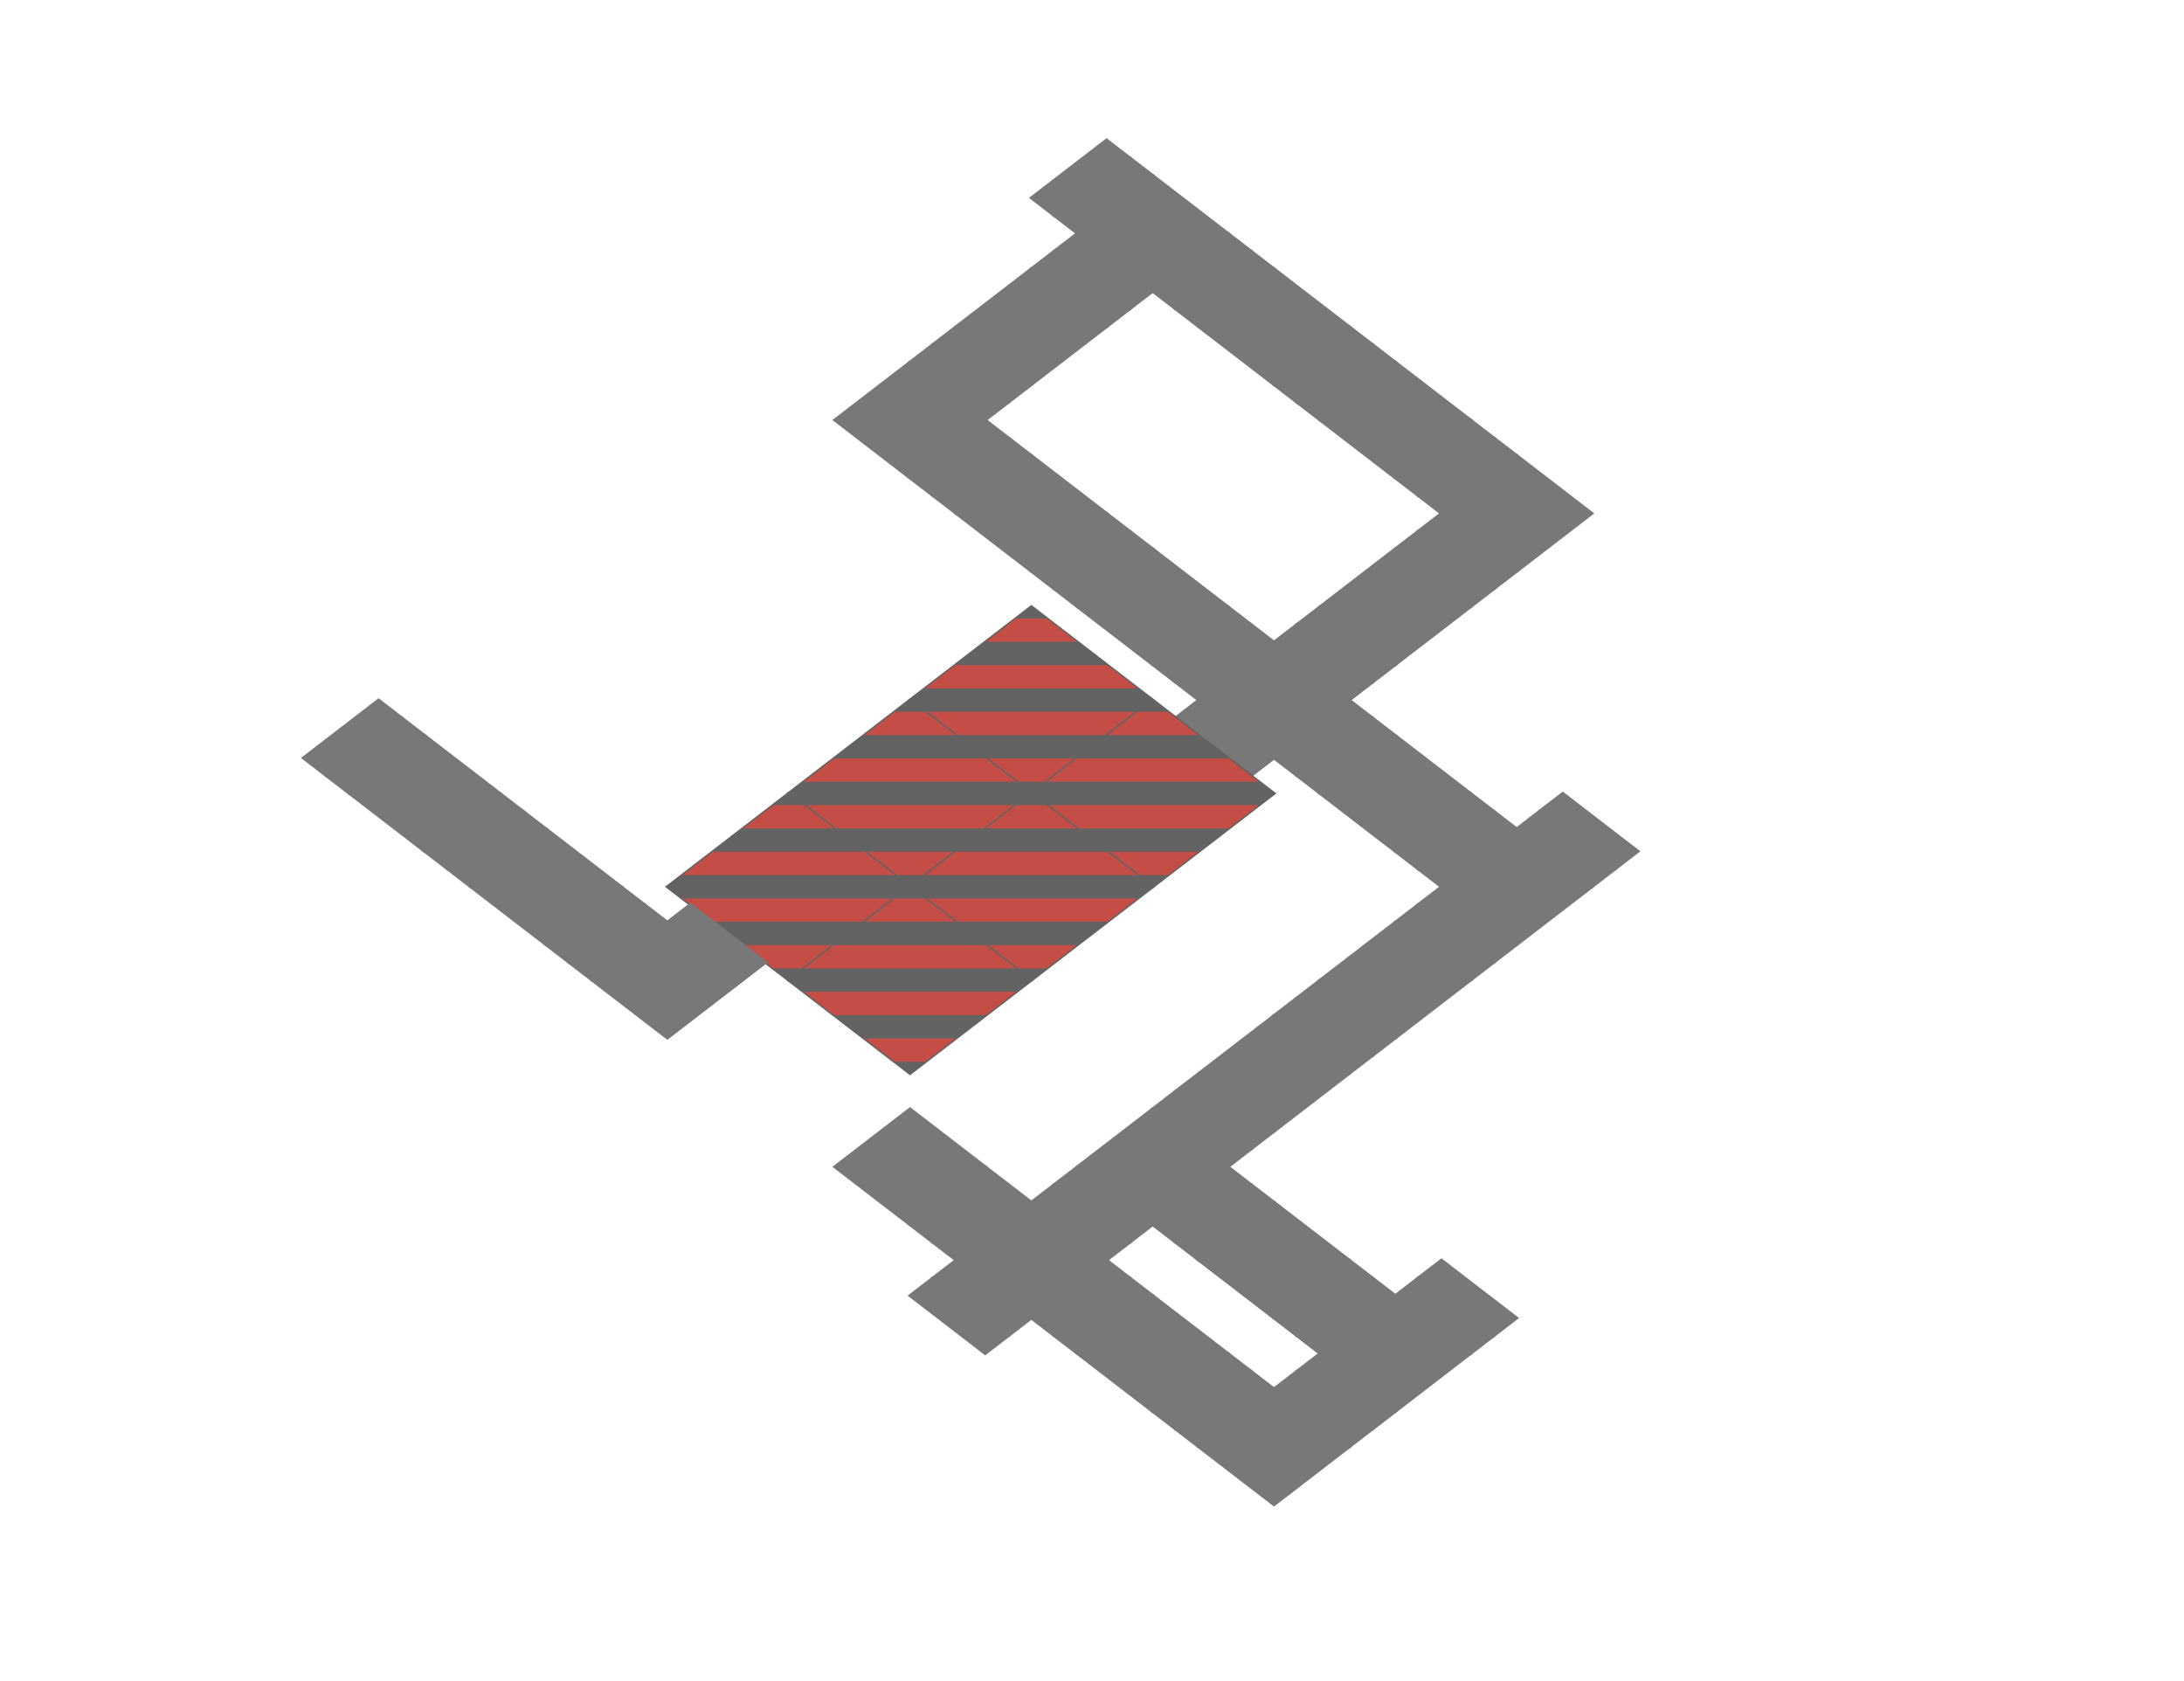
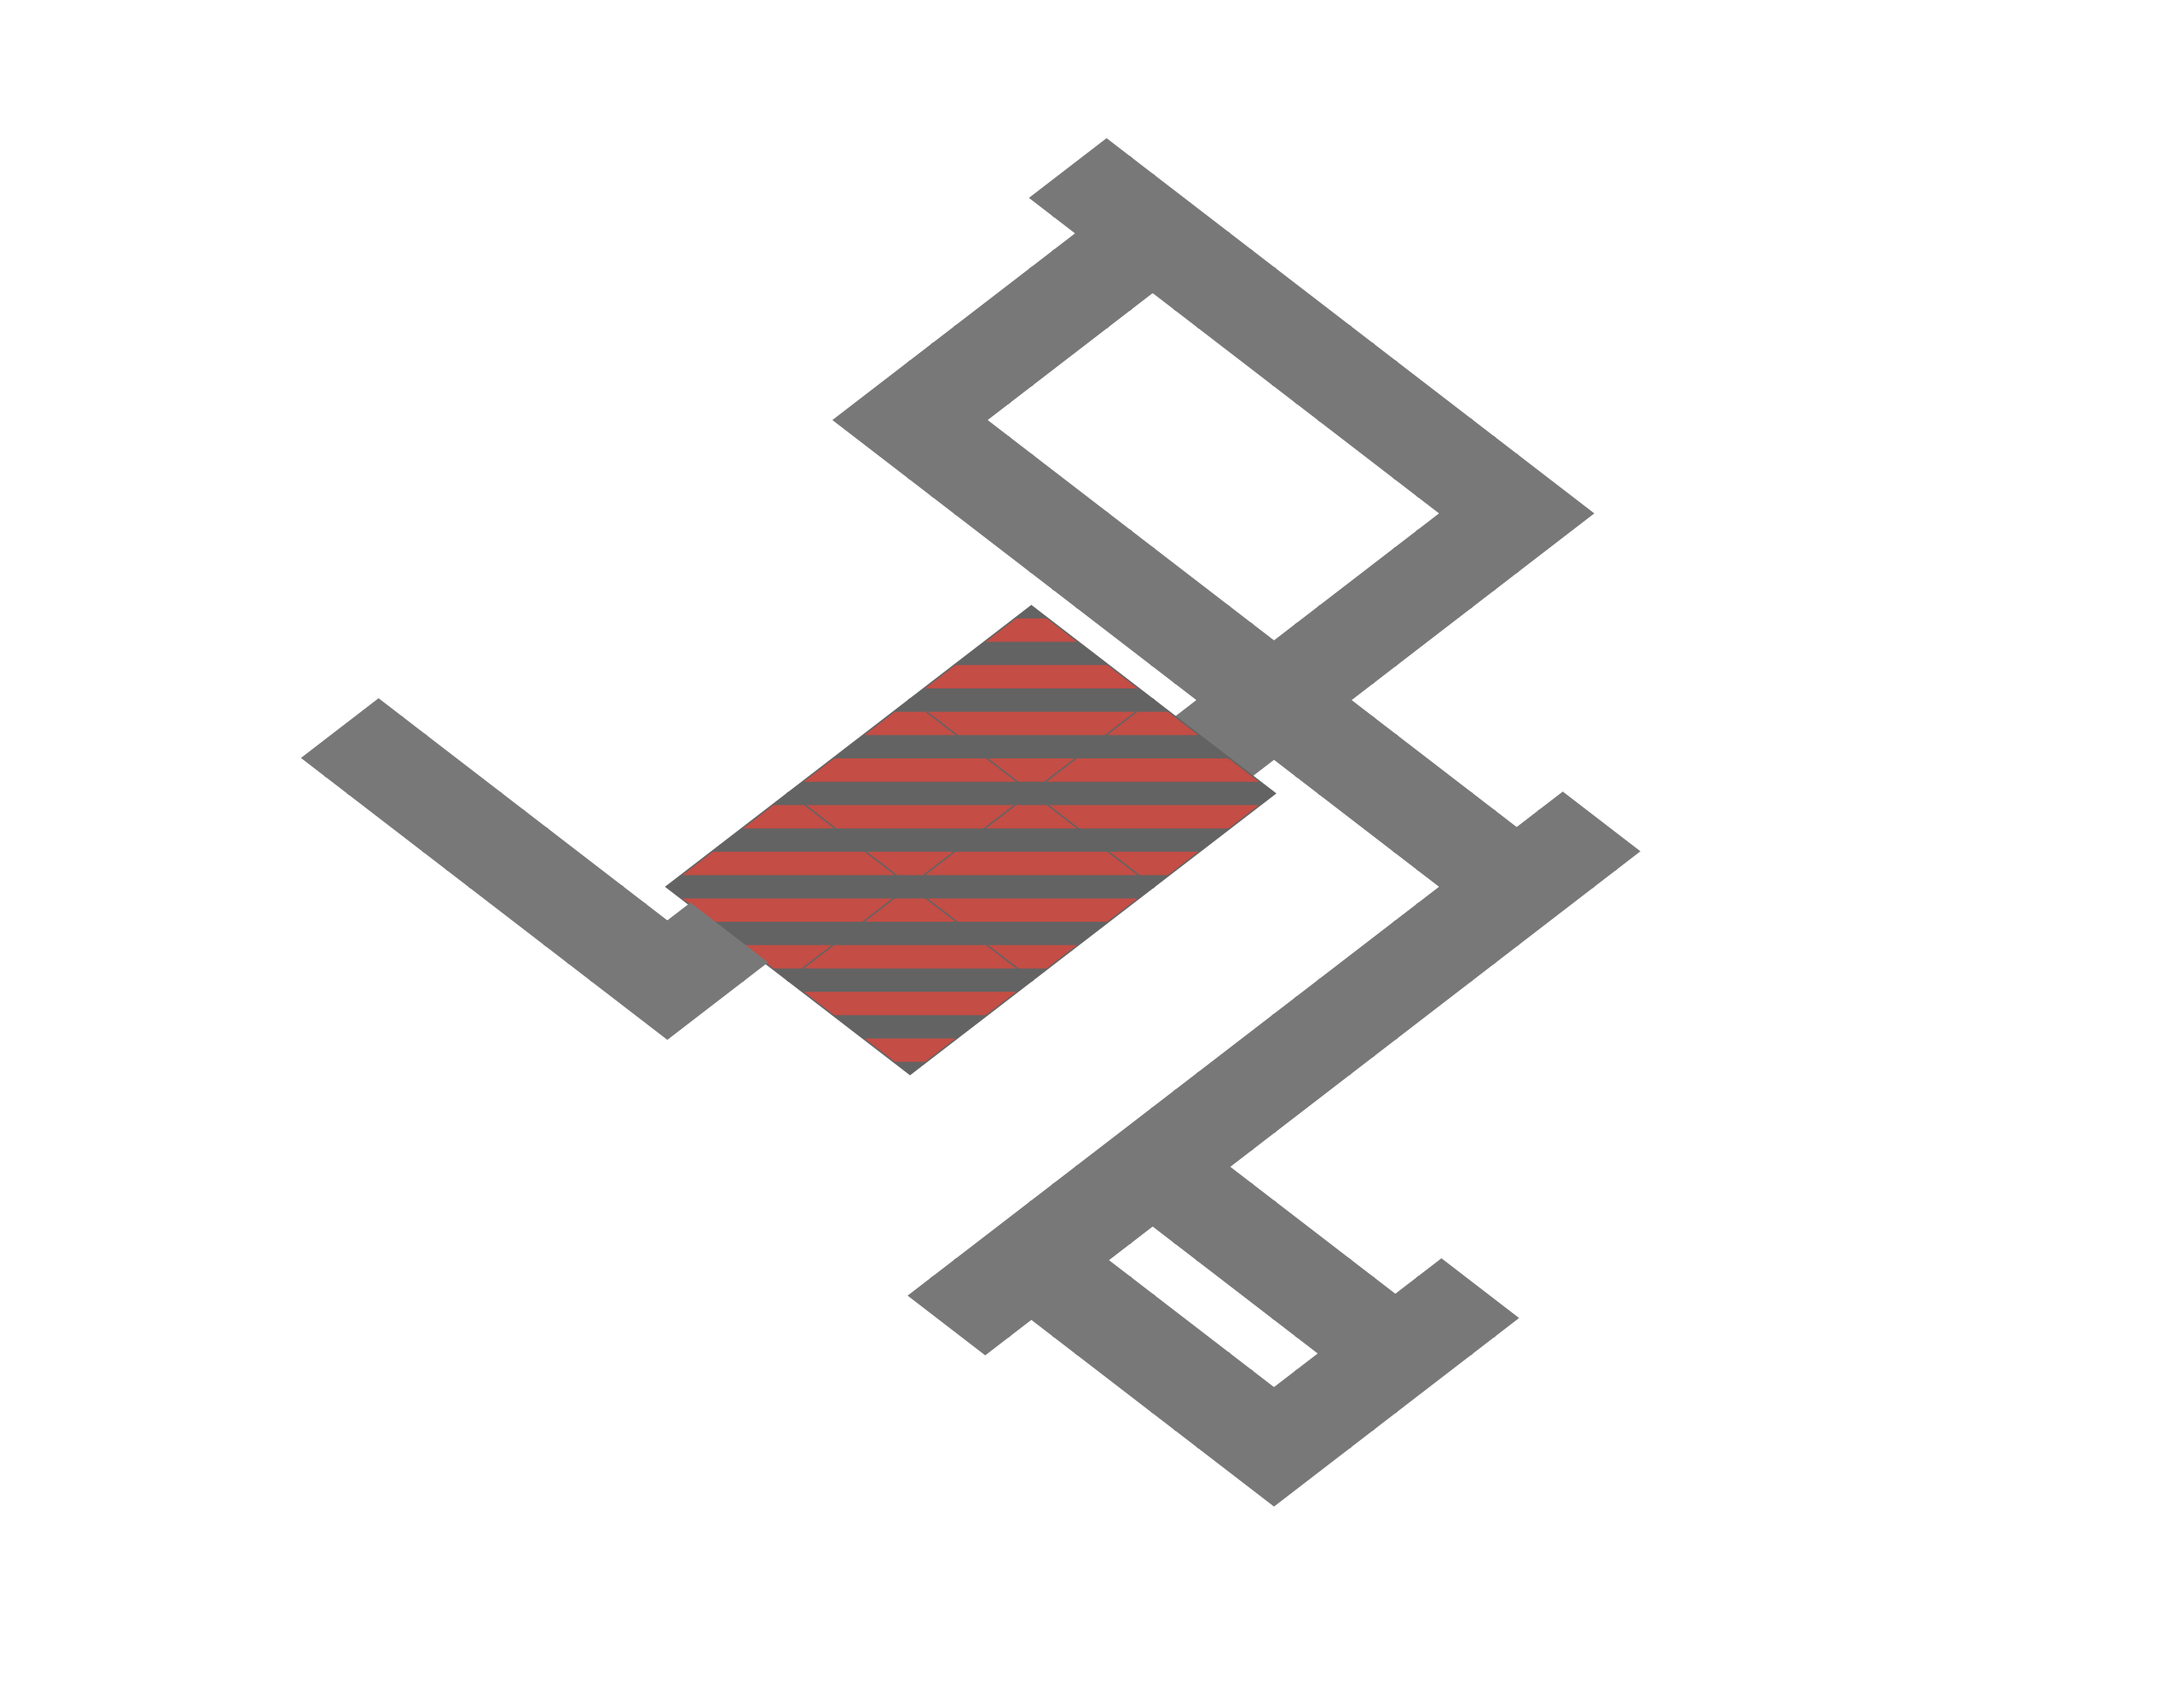
<svg xmlns="http://www.w3.org/2000/svg" width="183.444mm" height="141.111mm" viewBox="0 0 520 400" version="1.2" baseProfile="tiny">
  <defs>
</defs>
  <g fill="none" stroke="black" stroke-width="1" fill-rule="evenodd" stroke-linecap="square" stroke-linejoin="bevel">
    <g fill="none" stroke="#000000" stroke-opacity="1" stroke-width="1" stroke-linecap="square" stroke-linejoin="bevel" transform="matrix(1,0,0,1,0,0)" font-family="Sans Serif" font-size="9" font-weight="400" font-style="normal">
</g>
    <g fill="#787878" fill-opacity="1" stroke="#000000" stroke-opacity="0" stroke-width="1" stroke-linecap="square" stroke-linejoin="bevel" transform="matrix(28.8889,22.2222,-28.8889,22.2222,245.556,11.1111)" font-family="Sans Serif" font-size="9" font-weight="400" font-style="normal">
      <rect x="0.8" y="0.18" width="0.21" height="0.64" />
    </g>
    <g fill="none" stroke="#000000" stroke-opacity="1" stroke-width="1" stroke-linecap="square" stroke-linejoin="bevel" transform="matrix(1,0,0,1,0,0)" font-family="Sans Serif" font-size="9" font-weight="400" font-style="normal">
</g>
    <g fill="#787878" fill-opacity="1" stroke="#000000" stroke-opacity="0" stroke-width="1" stroke-linecap="square" stroke-linejoin="bevel" transform="matrix(28.8889,22.2222,-28.8889,22.2222,274.444,33.3333)" font-family="Sans Serif" font-size="9" font-weight="400" font-style="normal">
      <rect x="0.18" y="0.18" width="0.64" height="0.64" />
      <rect x="0.8" y="0.18" width="0.21" height="0.64" />
      <rect x="0.18" y="0.8" width="0.64" height="0.21" />
      <rect x="-0.01" y="0.18" width="0.21" height="0.64" />
    </g>
    <g fill="none" stroke="#000000" stroke-opacity="1" stroke-width="1" stroke-linecap="square" stroke-linejoin="bevel" transform="matrix(1,0,0,1,0,0)" font-family="Sans Serif" font-size="9" font-weight="400" font-style="normal">
</g>
    <g fill="#787878" fill-opacity="1" stroke="#000000" stroke-opacity="0" stroke-width="1" stroke-linecap="square" stroke-linejoin="bevel" transform="matrix(28.8889,22.2222,-28.8889,22.2222,303.333,55.5556)" font-family="Sans Serif" font-size="9" font-weight="400" font-style="normal">
      <rect x="0.18" y="0.18" width="0.64" height="0.64" />
      <rect x="0.8" y="0.18" width="0.21" height="0.64" />
      <rect x="-0.01" y="0.18" width="0.21" height="0.64" />
    </g>
    <g fill="none" stroke="#000000" stroke-opacity="1" stroke-width="1" stroke-linecap="square" stroke-linejoin="bevel" transform="matrix(1,0,0,1,0,0)" font-family="Sans Serif" font-size="9" font-weight="400" font-style="normal">
</g>
    <g fill="#787878" fill-opacity="1" stroke="#000000" stroke-opacity="0" stroke-width="1" stroke-linecap="square" stroke-linejoin="bevel" transform="matrix(28.8889,22.2222,-28.8889,22.2222,332.222,77.7778)" font-family="Sans Serif" font-size="9" font-weight="400" font-style="normal">
      <rect x="0.18" y="0.18" width="0.64" height="0.64" />
      <rect x="0.8" y="0.18" width="0.21" height="0.64" />
      <rect x="-0.01" y="0.18" width="0.21" height="0.64" />
    </g>
    <g fill="none" stroke="#000000" stroke-opacity="1" stroke-width="1" stroke-linecap="square" stroke-linejoin="bevel" transform="matrix(1,0,0,1,0,0)" font-family="Sans Serif" font-size="9" font-weight="400" font-style="normal">
</g>
    <g fill="#787878" fill-opacity="1" stroke="#000000" stroke-opacity="0" stroke-width="1" stroke-linecap="square" stroke-linejoin="bevel" transform="matrix(28.8889,22.2222,-28.8889,22.2222,361.111,100)" font-family="Sans Serif" font-size="9" font-weight="400" font-style="normal">
      <rect x="0.18" y="0.18" width="0.64" height="0.64" />
      <rect x="0.18" y="0.8" width="0.64" height="0.21" />
      <rect x="-0.01" y="0.18" width="0.21" height="0.64" />
    </g>
    <g fill="none" stroke="#000000" stroke-opacity="1" stroke-width="1" stroke-linecap="square" stroke-linejoin="bevel" transform="matrix(1,0,0,1,0,0)" font-family="Sans Serif" font-size="9" font-weight="400" font-style="normal">
</g>
    <g fill="none" stroke="#000000" stroke-opacity="1" stroke-width="1" stroke-linecap="square" stroke-linejoin="bevel" transform="matrix(1,0,0,1,0,0)" font-family="Sans Serif" font-size="9" font-weight="400" font-style="normal">
</g>
    <g fill="none" stroke="#000000" stroke-opacity="1" stroke-width="1" stroke-linecap="square" stroke-linejoin="bevel" transform="matrix(1,0,0,1,0,0)" font-family="Sans Serif" font-size="9" font-weight="400" font-style="normal">
</g>
    <g fill="none" stroke="#000000" stroke-opacity="1" stroke-width="1" stroke-linecap="square" stroke-linejoin="bevel" transform="matrix(1,0,0,1,0,0)" font-family="Sans Serif" font-size="9" font-weight="400" font-style="normal">
</g>
    <g fill="none" stroke="#000000" stroke-opacity="1" stroke-width="1" stroke-linecap="square" stroke-linejoin="bevel" transform="matrix(1,0,0,1,0,0)" font-family="Sans Serif" font-size="9" font-weight="400" font-style="normal">
</g>
    <g fill="none" stroke="#000000" stroke-opacity="1" stroke-width="1" stroke-linecap="square" stroke-linejoin="bevel" transform="matrix(1,0,0,1,0,0)" font-family="Sans Serif" font-size="9" font-weight="400" font-style="normal">
</g>
    <g fill="#787878" fill-opacity="1" stroke="#000000" stroke-opacity="0" stroke-width="1" stroke-linecap="square" stroke-linejoin="bevel" transform="matrix(28.8889,22.2222,-28.8889,22.2222,245.556,55.5556)" font-family="Sans Serif" font-size="9" font-weight="400" font-style="normal">
      <rect x="0.18" y="0.18" width="0.64" height="0.64" />
      <rect x="0.18" y="-0.01" width="0.64" height="0.21" />
      <rect x="0.18" y="0.8" width="0.64" height="0.21" />
    </g>
    <g fill="none" stroke="#000000" stroke-opacity="1" stroke-width="1" stroke-linecap="square" stroke-linejoin="bevel" transform="matrix(1,0,0,1,0,0)" font-family="Sans Serif" font-size="9" font-weight="400" font-style="normal">
</g>
    <g fill="none" stroke="#000000" stroke-opacity="1" stroke-width="1" stroke-linecap="square" stroke-linejoin="bevel" transform="matrix(1,0,0,1,0,0)" font-family="Sans Serif" font-size="9" font-weight="400" font-style="normal">
</g>
    <g fill="none" stroke="#000000" stroke-opacity="1" stroke-width="1" stroke-linecap="square" stroke-linejoin="bevel" transform="matrix(1,0,0,1,0,0)" font-family="Sans Serif" font-size="9" font-weight="400" font-style="normal">
</g>
    <g fill="#787878" fill-opacity="1" stroke="#000000" stroke-opacity="0" stroke-width="1" stroke-linecap="square" stroke-linejoin="bevel" transform="matrix(28.8889,22.2222,-28.8889,22.2222,332.222,122.222)" font-family="Sans Serif" font-size="9" font-weight="400" font-style="normal">
      <rect x="0.18" y="0.18" width="0.64" height="0.64" />
      <rect x="0.18" y="-0.01" width="0.64" height="0.21" />
      <rect x="0.18" y="0.8" width="0.64" height="0.21" />
    </g>
    <g fill="none" stroke="#000000" stroke-opacity="1" stroke-width="1" stroke-linecap="square" stroke-linejoin="bevel" transform="matrix(1,0,0,1,0,0)" font-family="Sans Serif" font-size="9" font-weight="400" font-style="normal">
</g>
    <g fill="none" stroke="#000000" stroke-opacity="1" stroke-width="1" stroke-linecap="square" stroke-linejoin="bevel" transform="matrix(1,0,0,1,0,0)" font-family="Sans Serif" font-size="9" font-weight="400" font-style="normal">
</g>
    <g fill="#787878" fill-opacity="1" stroke="#000000" stroke-opacity="0" stroke-width="1" stroke-linecap="square" stroke-linejoin="bevel" transform="matrix(28.8889,22.2222,-28.8889,22.2222,390,166.667)" font-family="Sans Serif" font-size="9" font-weight="400" font-style="normal">
      <rect x="0.18" y="0.8" width="0.64" height="0.21" />
    </g>
    <g fill="none" stroke="#000000" stroke-opacity="1" stroke-width="1" stroke-linecap="square" stroke-linejoin="bevel" transform="matrix(1,0,0,1,0,0)" font-family="Sans Serif" font-size="9" font-weight="400" font-style="normal">
</g>
    <g fill="none" stroke="#000000" stroke-opacity="1" stroke-width="1" stroke-linecap="square" stroke-linejoin="bevel" transform="matrix(1,0,0,1,0,0)" font-family="Sans Serif" font-size="9" font-weight="400" font-style="normal">
</g>
    <g fill="none" stroke="#000000" stroke-opacity="1" stroke-width="1" stroke-linecap="square" stroke-linejoin="bevel" transform="matrix(1,0,0,1,0,0)" font-family="Sans Serif" font-size="9" font-weight="400" font-style="normal">
</g>
    <g fill="none" stroke="#000000" stroke-opacity="1" stroke-width="1" stroke-linecap="square" stroke-linejoin="bevel" transform="matrix(1,0,0,1,0,0)" font-family="Sans Serif" font-size="9" font-weight="400" font-style="normal">
</g>
    <g fill="#787878" fill-opacity="1" stroke="#000000" stroke-opacity="0" stroke-width="1" stroke-linecap="square" stroke-linejoin="bevel" transform="matrix(28.8889,22.2222,-28.8889,22.2222,216.667,77.7778)" font-family="Sans Serif" font-size="9" font-weight="400" font-style="normal">
      <rect x="0.18" y="0.18" width="0.64" height="0.64" />
      <rect x="0.18" y="-0.01" width="0.64" height="0.21" />
      <rect x="0.8" y="0.18" width="0.21" height="0.64" />
    </g>
    <g fill="none" stroke="#000000" stroke-opacity="1" stroke-width="1" stroke-linecap="square" stroke-linejoin="bevel" transform="matrix(1,0,0,1,0,0)" font-family="Sans Serif" font-size="9" font-weight="400" font-style="normal">
</g>
    <g fill="#787878" fill-opacity="1" stroke="#000000" stroke-opacity="0" stroke-width="1" stroke-linecap="square" stroke-linejoin="bevel" transform="matrix(28.8889,22.2222,-28.8889,22.2222,245.556,100)" font-family="Sans Serif" font-size="9" font-weight="400" font-style="normal">
      <rect x="0.18" y="0.18" width="0.64" height="0.64" />
      <rect x="0.8" y="0.18" width="0.21" height="0.64" />
      <rect x="-0.01" y="0.18" width="0.21" height="0.64" />
    </g>
    <g fill="none" stroke="#000000" stroke-opacity="1" stroke-width="1" stroke-linecap="square" stroke-linejoin="bevel" transform="matrix(1,0,0,1,0,0)" font-family="Sans Serif" font-size="9" font-weight="400" font-style="normal">
</g>
    <g fill="#787878" fill-opacity="1" stroke="#000000" stroke-opacity="0" stroke-width="1" stroke-linecap="square" stroke-linejoin="bevel" transform="matrix(28.8889,22.2222,-28.8889,22.2222,274.444,122.222)" font-family="Sans Serif" font-size="9" font-weight="400" font-style="normal">
      <rect x="0.18" y="0.18" width="0.64" height="0.64" />
      <rect x="0.8" y="0.18" width="0.21" height="0.64" />
      <rect x="-0.01" y="0.18" width="0.21" height="0.64" />
    </g>
    <g fill="none" stroke="#000000" stroke-opacity="1" stroke-width="1" stroke-linecap="square" stroke-linejoin="bevel" transform="matrix(1,0,0,1,0,0)" font-family="Sans Serif" font-size="9" font-weight="400" font-style="normal">
</g>
    <g fill="#787878" fill-opacity="1" stroke="#000000" stroke-opacity="0" stroke-width="1" stroke-linecap="square" stroke-linejoin="bevel" transform="matrix(28.8889,22.2222,-28.8889,22.2222,303.333,144.444)" font-family="Sans Serif" font-size="9" font-weight="400" font-style="normal">
      <rect x="0.18" y="0.18" width="0.64" height="0.64" />
      <rect x="0.18" y="-0.01" width="0.64" height="0.21" />
      <rect x="0.8" y="0.18" width="0.21" height="0.64" />
      <rect x="0.18" y="0.8" width="0.64" height="0.21" />
      <rect x="-0.01" y="0.18" width="0.21" height="0.64" />
    </g>
    <g fill="none" stroke="#000000" stroke-opacity="1" stroke-width="1" stroke-linecap="square" stroke-linejoin="bevel" transform="matrix(1,0,0,1,0,0)" font-family="Sans Serif" font-size="9" font-weight="400" font-style="normal">
</g>
    <g fill="#787878" fill-opacity="1" stroke="#000000" stroke-opacity="0" stroke-width="1" stroke-linecap="square" stroke-linejoin="bevel" transform="matrix(28.8889,22.2222,-28.8889,22.2222,332.222,166.667)" font-family="Sans Serif" font-size="9" font-weight="400" font-style="normal">
      <rect x="0.18" y="0.18" width="0.64" height="0.64" />
      <rect x="0.8" y="0.18" width="0.21" height="0.64" />
      <rect x="-0.01" y="0.18" width="0.21" height="0.64" />
    </g>
    <g fill="none" stroke="#000000" stroke-opacity="1" stroke-width="1" stroke-linecap="square" stroke-linejoin="bevel" transform="matrix(1,0,0,1,0,0)" font-family="Sans Serif" font-size="9" font-weight="400" font-style="normal">
</g>
    <g fill="#787878" fill-opacity="1" stroke="#000000" stroke-opacity="0" stroke-width="1" stroke-linecap="square" stroke-linejoin="bevel" transform="matrix(28.8889,22.2222,-28.8889,22.2222,361.111,188.889)" font-family="Sans Serif" font-size="9" font-weight="400" font-style="normal">
      <rect x="0.18" y="0.18" width="0.64" height="0.64" />
      <rect x="0.18" y="-0.01" width="0.64" height="0.21" />
      <rect x="0.18" y="0.8" width="0.64" height="0.21" />
      <rect x="-0.01" y="0.18" width="0.21" height="0.64" />
    </g>
    <g fill="none" stroke="#000000" stroke-opacity="1" stroke-width="1" stroke-linecap="square" stroke-linejoin="bevel" transform="matrix(1,0,0,1,0,0)" font-family="Sans Serif" font-size="9" font-weight="400" font-style="normal">
</g>
    <g fill="none" stroke="#000000" stroke-opacity="1" stroke-width="1" stroke-linecap="square" stroke-linejoin="bevel" transform="matrix(1,0,0,1,0,0)" font-family="Sans Serif" font-size="9" font-weight="400" font-style="normal">
</g>
    <g fill="none" stroke="#000000" stroke-opacity="1" stroke-width="1" stroke-linecap="square" stroke-linejoin="bevel" transform="matrix(1,0,0,1,0,0)" font-family="Sans Serif" font-size="9" font-weight="400" font-style="normal">
</g>
    <g fill="none" stroke="#000000" stroke-opacity="1" stroke-width="1" stroke-linecap="square" stroke-linejoin="bevel" transform="matrix(1,0,0,1,0,0)" font-family="Sans Serif" font-size="9" font-weight="400" font-style="normal">
</g>
    <g fill="none" stroke="#000000" stroke-opacity="1" stroke-width="1" stroke-linecap="square" stroke-linejoin="bevel" transform="matrix(1,0,0,1,0,0)" font-family="Sans Serif" font-size="9" font-weight="400" font-style="normal">
</g>
    <g fill="none" stroke="#000000" stroke-opacity="1" stroke-width="1" stroke-linecap="square" stroke-linejoin="bevel" transform="matrix(1,0,0,1,0,0)" font-family="Sans Serif" font-size="9" font-weight="400" font-style="normal">
</g>
    <g fill="#636363" fill-opacity="1" stroke="#000000" stroke-opacity="0" stroke-width="1" stroke-linecap="square" stroke-linejoin="bevel" transform="matrix(28.8889,22.2222,-28.8889,22.2222,245.556,144.444)" font-family="Sans Serif" font-size="9" font-weight="400" font-style="normal">
      <rect x="-0.01" y="-0.01" width="1.02" height="1.02" />
    </g>
    <g fill="#f44336" fill-opacity="0.667" stroke="#000000" stroke-opacity="0" stroke-width="1" stroke-linecap="square" stroke-linejoin="bevel" transform="matrix(28.8889,22.2222,-28.8889,22.2222,245.556,144.444)" font-family="Sans Serif" font-size="9" font-weight="400" font-style="normal">
      <path vector-effect="none" fill-rule="evenodd" d="M0.125,0 L0.375,0 L0,0.375 L0,0.125 L0.125,0" />
      <path vector-effect="none" fill-rule="evenodd" d="M0.625,0 L0.875,0 L0,0.875 L0,0.625 L0.625,0" />
      <path vector-effect="none" fill-rule="evenodd" d="M0.125,1 L0.375,1 L1,0.375 L1,0.125 L0.125,1" />
      <path vector-effect="none" fill-rule="evenodd" d="M0.625,1 L0.875,1 L1,0.875 L1,0.625 L0.625,1" />
    </g>
    <g fill="none" stroke="#000000" stroke-opacity="1" stroke-width="1" stroke-linecap="square" stroke-linejoin="bevel" transform="matrix(1,0,0,1,0,0)" font-family="Sans Serif" font-size="9" font-weight="400" font-style="normal">
</g>
    <g fill="#636363" fill-opacity="1" stroke="#000000" stroke-opacity="0" stroke-width="1" stroke-linecap="square" stroke-linejoin="bevel" transform="matrix(28.8889,22.2222,-28.8889,22.2222,274.444,166.667)" font-family="Sans Serif" font-size="9" font-weight="400" font-style="normal">
      <rect x="-0.01" y="-0.01" width="1.02" height="1.02" />
    </g>
    <g fill="#f44336" fill-opacity="0.667" stroke="#000000" stroke-opacity="0" stroke-width="1" stroke-linecap="square" stroke-linejoin="bevel" transform="matrix(28.8889,22.2222,-28.8889,22.2222,274.444,166.667)" font-family="Sans Serif" font-size="9" font-weight="400" font-style="normal">
      <path vector-effect="none" fill-rule="evenodd" d="M0.125,0 L0.375,0 L0,0.375 L0,0.125 L0.125,0" />
      <path vector-effect="none" fill-rule="evenodd" d="M0.625,0 L0.875,0 L0,0.875 L0,0.625 L0.625,0" />
      <path vector-effect="none" fill-rule="evenodd" d="M0.125,1 L0.375,1 L1,0.375 L1,0.125 L0.125,1" />
      <path vector-effect="none" fill-rule="evenodd" d="M0.625,1 L0.875,1 L1,0.875 L1,0.625 L0.625,1" />
    </g>
    <g fill="none" stroke="#000000" stroke-opacity="1" stroke-width="1" stroke-linecap="square" stroke-linejoin="bevel" transform="matrix(1,0,0,1,0,0)" font-family="Sans Serif" font-size="9" font-weight="400" font-style="normal">
</g>
    <g fill="none" stroke="#000000" stroke-opacity="1" stroke-width="1" stroke-linecap="square" stroke-linejoin="bevel" transform="matrix(1,0,0,1,0,0)" font-family="Sans Serif" font-size="9" font-weight="400" font-style="normal">
</g>
    <g fill="#787878" fill-opacity="1" stroke="#000000" stroke-opacity="0" stroke-width="1" stroke-linecap="square" stroke-linejoin="bevel" transform="matrix(28.8889,22.2222,-28.8889,22.2222,332.222,211.111)" font-family="Sans Serif" font-size="9" font-weight="400" font-style="normal">
      <rect x="0.18" y="0.18" width="0.64" height="0.64" />
      <rect x="0.18" y="-0.01" width="0.64" height="0.21" />
      <rect x="0.18" y="0.8" width="0.64" height="0.21" />
    </g>
    <g fill="none" stroke="#000000" stroke-opacity="1" stroke-width="1" stroke-linecap="square" stroke-linejoin="bevel" transform="matrix(1,0,0,1,0,0)" font-family="Sans Serif" font-size="9" font-weight="400" font-style="normal">
</g>
    <g fill="none" stroke="#000000" stroke-opacity="1" stroke-width="1" stroke-linecap="square" stroke-linejoin="bevel" transform="matrix(1,0,0,1,0,0)" font-family="Sans Serif" font-size="9" font-weight="400" font-style="normal">
</g>
    <g fill="none" stroke="#000000" stroke-opacity="1" stroke-width="1" stroke-linecap="square" stroke-linejoin="bevel" transform="matrix(1,0,0,1,0,0)" font-family="Sans Serif" font-size="9" font-weight="400" font-style="normal">
</g>
    <g fill="none" stroke="#000000" stroke-opacity="1" stroke-width="1" stroke-linecap="square" stroke-linejoin="bevel" transform="matrix(1,0,0,1,0,0)" font-family="Sans Serif" font-size="9" font-weight="400" font-style="normal">
</g>
    <g fill="none" stroke="#000000" stroke-opacity="1" stroke-width="1" stroke-linecap="square" stroke-linejoin="bevel" transform="matrix(1,0,0,1,0,0)" font-family="Sans Serif" font-size="9" font-weight="400" font-style="normal">
</g>
    <g fill="none" stroke="#000000" stroke-opacity="1" stroke-width="1" stroke-linecap="square" stroke-linejoin="bevel" transform="matrix(1,0,0,1,0,0)" font-family="Sans Serif" font-size="9" font-weight="400" font-style="normal">
</g>
    <g fill="#636363" fill-opacity="1" stroke="#000000" stroke-opacity="0" stroke-width="1" stroke-linecap="square" stroke-linejoin="bevel" transform="matrix(28.8889,22.2222,-28.8889,22.2222,216.667,166.667)" font-family="Sans Serif" font-size="9" font-weight="400" font-style="normal">
      <rect x="-0.01" y="-0.01" width="1.02" height="1.02" />
    </g>
    <g fill="#f44336" fill-opacity="0.667" stroke="#000000" stroke-opacity="0" stroke-width="1" stroke-linecap="square" stroke-linejoin="bevel" transform="matrix(28.8889,22.2222,-28.8889,22.2222,216.667,166.667)" font-family="Sans Serif" font-size="9" font-weight="400" font-style="normal">
      <path vector-effect="none" fill-rule="evenodd" d="M0.125,0 L0.375,0 L0,0.375 L0,0.125 L0.125,0" />
      <path vector-effect="none" fill-rule="evenodd" d="M0.625,0 L0.875,0 L0,0.875 L0,0.625 L0.625,0" />
      <path vector-effect="none" fill-rule="evenodd" d="M0.125,1 L0.375,1 L1,0.375 L1,0.125 L0.125,1" />
      <path vector-effect="none" fill-rule="evenodd" d="M0.625,1 L0.875,1 L1,0.875 L1,0.625 L0.625,1" />
    </g>
    <g fill="none" stroke="#000000" stroke-opacity="1" stroke-width="1" stroke-linecap="square" stroke-linejoin="bevel" transform="matrix(1,0,0,1,0,0)" font-family="Sans Serif" font-size="9" font-weight="400" font-style="normal">
</g>
    <g fill="#636363" fill-opacity="1" stroke="#000000" stroke-opacity="0" stroke-width="1" stroke-linecap="square" stroke-linejoin="bevel" transform="matrix(28.8889,22.2222,-28.8889,22.2222,245.556,188.889)" font-family="Sans Serif" font-size="9" font-weight="400" font-style="normal">
      <rect x="-0.01" y="-0.01" width="1.02" height="1.02" />
    </g>
    <g fill="#f44336" fill-opacity="0.667" stroke="#000000" stroke-opacity="0" stroke-width="1" stroke-linecap="square" stroke-linejoin="bevel" transform="matrix(28.8889,22.2222,-28.8889,22.2222,245.556,188.889)" font-family="Sans Serif" font-size="9" font-weight="400" font-style="normal">
      <path vector-effect="none" fill-rule="evenodd" d="M0.125,0 L0.375,0 L0,0.375 L0,0.125 L0.125,0" />
      <path vector-effect="none" fill-rule="evenodd" d="M0.625,0 L0.875,0 L0,0.875 L0,0.625 L0.625,0" />
      <path vector-effect="none" fill-rule="evenodd" d="M0.125,1 L0.375,1 L1,0.375 L1,0.125 L0.125,1" />
      <path vector-effect="none" fill-rule="evenodd" d="M0.625,1 L0.875,1 L1,0.875 L1,0.625 L0.625,1" />
    </g>
    <g fill="none" stroke="#000000" stroke-opacity="1" stroke-width="1" stroke-linecap="square" stroke-linejoin="bevel" transform="matrix(1,0,0,1,0,0)" font-family="Sans Serif" font-size="9" font-weight="400" font-style="normal">
</g>
    <g fill="none" stroke="#000000" stroke-opacity="1" stroke-width="1" stroke-linecap="square" stroke-linejoin="bevel" transform="matrix(1,0,0,1,0,0)" font-family="Sans Serif" font-size="9" font-weight="400" font-style="normal">
</g>
    <g fill="#787878" fill-opacity="1" stroke="#000000" stroke-opacity="0" stroke-width="1" stroke-linecap="square" stroke-linejoin="bevel" transform="matrix(28.8889,22.2222,-28.8889,22.2222,303.333,233.333)" font-family="Sans Serif" font-size="9" font-weight="400" font-style="normal">
      <rect x="0.18" y="0.18" width="0.64" height="0.64" />
      <rect x="0.18" y="-0.01" width="0.64" height="0.21" />
      <rect x="0.18" y="0.8" width="0.64" height="0.21" />
    </g>
    <g fill="none" stroke="#000000" stroke-opacity="1" stroke-width="1" stroke-linecap="square" stroke-linejoin="bevel" transform="matrix(1,0,0,1,0,0)" font-family="Sans Serif" font-size="9" font-weight="400" font-style="normal">
</g>
    <g fill="none" stroke="#000000" stroke-opacity="1" stroke-width="1" stroke-linecap="square" stroke-linejoin="bevel" transform="matrix(1,0,0,1,0,0)" font-family="Sans Serif" font-size="9" font-weight="400" font-style="normal">
</g>
    <g fill="#787878" fill-opacity="1" stroke="#000000" stroke-opacity="0" stroke-width="1" stroke-linecap="square" stroke-linejoin="bevel" transform="matrix(28.8889,22.2222,-28.8889,22.2222,361.111,277.778)" font-family="Sans Serif" font-size="9" font-weight="400" font-style="normal">
      <rect x="0.18" y="0.8" width="0.64" height="0.21" />
    </g>
    <g fill="none" stroke="#000000" stroke-opacity="1" stroke-width="1" stroke-linecap="square" stroke-linejoin="bevel" transform="matrix(1,0,0,1,0,0)" font-family="Sans Serif" font-size="9" font-weight="400" font-style="normal">
</g>
    <g fill="none" stroke="#000000" stroke-opacity="1" stroke-width="1" stroke-linecap="square" stroke-linejoin="bevel" transform="matrix(1,0,0,1,0,0)" font-family="Sans Serif" font-size="9" font-weight="400" font-style="normal">
</g>
    <g fill="none" stroke="#000000" stroke-opacity="1" stroke-width="1" stroke-linecap="square" stroke-linejoin="bevel" transform="matrix(1,0,0,1,0,0)" font-family="Sans Serif" font-size="9" font-weight="400" font-style="normal">
</g>
    <g fill="none" stroke="#000000" stroke-opacity="1" stroke-width="1" stroke-linecap="square" stroke-linejoin="bevel" transform="matrix(1,0,0,1,0,0)" font-family="Sans Serif" font-size="9" font-weight="400" font-style="normal">
</g>
    <g fill="#636363" fill-opacity="1" stroke="#000000" stroke-opacity="0" stroke-width="1" stroke-linecap="square" stroke-linejoin="bevel" transform="matrix(28.8889,22.2222,-28.8889,22.2222,187.778,188.889)" font-family="Sans Serif" font-size="9" font-weight="400" font-style="normal">
      <rect x="-0.01" y="-0.01" width="1.02" height="1.02" />
    </g>
    <g fill="#f44336" fill-opacity="0.667" stroke="#000000" stroke-opacity="0" stroke-width="1" stroke-linecap="square" stroke-linejoin="bevel" transform="matrix(28.8889,22.2222,-28.8889,22.2222,187.778,188.889)" font-family="Sans Serif" font-size="9" font-weight="400" font-style="normal">
      <path vector-effect="none" fill-rule="evenodd" d="M0.125,0 L0.375,0 L0,0.375 L0,0.125 L0.125,0" />
      <path vector-effect="none" fill-rule="evenodd" d="M0.625,0 L0.875,0 L0,0.875 L0,0.625 L0.625,0" />
      <path vector-effect="none" fill-rule="evenodd" d="M0.125,1 L0.375,1 L1,0.375 L1,0.125 L0.125,1" />
      <path vector-effect="none" fill-rule="evenodd" d="M0.625,1 L0.875,1 L1,0.875 L1,0.625 L0.625,1" />
    </g>
    <g fill="none" stroke="#000000" stroke-opacity="1" stroke-width="1" stroke-linecap="square" stroke-linejoin="bevel" transform="matrix(1,0,0,1,0,0)" font-family="Sans Serif" font-size="9" font-weight="400" font-style="normal">
</g>
    <g fill="#636363" fill-opacity="1" stroke="#000000" stroke-opacity="0" stroke-width="1" stroke-linecap="square" stroke-linejoin="bevel" transform="matrix(28.8889,22.2222,-28.8889,22.2222,216.667,211.111)" font-family="Sans Serif" font-size="9" font-weight="400" font-style="normal">
      <rect x="-0.01" y="-0.01" width="1.02" height="1.02" />
    </g>
    <g fill="#f44336" fill-opacity="0.667" stroke="#000000" stroke-opacity="0" stroke-width="1" stroke-linecap="square" stroke-linejoin="bevel" transform="matrix(28.8889,22.2222,-28.8889,22.2222,216.667,211.111)" font-family="Sans Serif" font-size="9" font-weight="400" font-style="normal">
      <path vector-effect="none" fill-rule="evenodd" d="M0.125,0 L0.375,0 L0,0.375 L0,0.125 L0.125,0" />
      <path vector-effect="none" fill-rule="evenodd" d="M0.625,0 L0.875,0 L0,0.875 L0,0.625 L0.625,0" />
      <path vector-effect="none" fill-rule="evenodd" d="M0.125,1 L0.375,1 L1,0.375 L1,0.125 L0.125,1" />
      <path vector-effect="none" fill-rule="evenodd" d="M0.625,1 L0.875,1 L1,0.875 L1,0.625 L0.625,1" />
    </g>
    <g fill="none" stroke="#000000" stroke-opacity="1" stroke-width="1" stroke-linecap="square" stroke-linejoin="bevel" transform="matrix(1,0,0,1,0,0)" font-family="Sans Serif" font-size="9" font-weight="400" font-style="normal">
</g>
    <g fill="none" stroke="#000000" stroke-opacity="1" stroke-width="1" stroke-linecap="square" stroke-linejoin="bevel" transform="matrix(1,0,0,1,0,0)" font-family="Sans Serif" font-size="9" font-weight="400" font-style="normal">
</g>
    <g fill="#787878" fill-opacity="1" stroke="#000000" stroke-opacity="0" stroke-width="1" stroke-linecap="square" stroke-linejoin="bevel" transform="matrix(28.8889,22.2222,-28.8889,22.2222,274.444,255.556)" font-family="Sans Serif" font-size="9" font-weight="400" font-style="normal">
      <rect x="0.18" y="0.18" width="0.64" height="0.64" />
      <rect x="0.18" y="-0.01" width="0.64" height="0.21" />
      <rect x="0.8" y="0.18" width="0.21" height="0.64" />
      <rect x="0.18" y="0.8" width="0.64" height="0.21" />
    </g>
    <g fill="none" stroke="#000000" stroke-opacity="1" stroke-width="1" stroke-linecap="square" stroke-linejoin="bevel" transform="matrix(1,0,0,1,0,0)" font-family="Sans Serif" font-size="9" font-weight="400" font-style="normal">
</g>
    <g fill="#787878" fill-opacity="1" stroke="#000000" stroke-opacity="0" stroke-width="1" stroke-linecap="square" stroke-linejoin="bevel" transform="matrix(28.8889,22.2222,-28.8889,22.2222,303.333,277.778)" font-family="Sans Serif" font-size="9" font-weight="400" font-style="normal">
      <rect x="0.18" y="0.18" width="0.64" height="0.64" />
      <rect x="0.8" y="0.18" width="0.21" height="0.64" />
      <rect x="-0.01" y="0.18" width="0.21" height="0.64" />
    </g>
    <g fill="none" stroke="#000000" stroke-opacity="1" stroke-width="1" stroke-linecap="square" stroke-linejoin="bevel" transform="matrix(1,0,0,1,0,0)" font-family="Sans Serif" font-size="9" font-weight="400" font-style="normal">
</g>
    <g fill="#787878" fill-opacity="1" stroke="#000000" stroke-opacity="0" stroke-width="1" stroke-linecap="square" stroke-linejoin="bevel" transform="matrix(28.8889,22.2222,-28.8889,22.2222,332.222,300)" font-family="Sans Serif" font-size="9" font-weight="400" font-style="normal">
      <rect x="0.18" y="0.18" width="0.64" height="0.64" />
      <rect x="0.18" y="-0.01" width="0.64" height="0.21" />
      <rect x="0.18" y="0.8" width="0.64" height="0.21" />
      <rect x="-0.01" y="0.18" width="0.21" height="0.64" />
    </g>
    <g fill="none" stroke="#000000" stroke-opacity="1" stroke-width="1" stroke-linecap="square" stroke-linejoin="bevel" transform="matrix(1,0,0,1,0,0)" font-family="Sans Serif" font-size="9" font-weight="400" font-style="normal">
</g>
    <g fill="#787878" fill-opacity="1" stroke="#000000" stroke-opacity="0" stroke-width="1" stroke-linecap="square" stroke-linejoin="bevel" transform="matrix(28.8889,22.2222,-28.8889,22.2222,72.2222,144.444)" font-family="Sans Serif" font-size="9" font-weight="400" font-style="normal">
      <rect x="0.8" y="0.18" width="0.21" height="0.64" />
    </g>
    <g fill="none" stroke="#000000" stroke-opacity="1" stroke-width="1" stroke-linecap="square" stroke-linejoin="bevel" transform="matrix(1,0,0,1,0,0)" font-family="Sans Serif" font-size="9" font-weight="400" font-style="normal">
</g>
    <g fill="#787878" fill-opacity="1" stroke="#000000" stroke-opacity="0" stroke-width="1" stroke-linecap="square" stroke-linejoin="bevel" transform="matrix(28.8889,22.2222,-28.8889,22.2222,101.111,166.667)" font-family="Sans Serif" font-size="9" font-weight="400" font-style="normal">
      <rect x="0.18" y="0.18" width="0.64" height="0.64" />
      <rect x="0.8" y="0.18" width="0.21" height="0.64" />
      <rect x="-0.01" y="0.18" width="0.21" height="0.64" />
    </g>
    <g fill="none" stroke="#000000" stroke-opacity="1" stroke-width="1" stroke-linecap="square" stroke-linejoin="bevel" transform="matrix(1,0,0,1,0,0)" font-family="Sans Serif" font-size="9" font-weight="400" font-style="normal">
</g>
    <g fill="#787878" fill-opacity="1" stroke="#000000" stroke-opacity="0" stroke-width="1" stroke-linecap="square" stroke-linejoin="bevel" transform="matrix(28.8889,22.2222,-28.8889,22.2222,130,188.889)" font-family="Sans Serif" font-size="9" font-weight="400" font-style="normal">
      <rect x="0.18" y="0.18" width="0.64" height="0.64" />
      <rect x="0.8" y="0.18" width="0.21" height="0.64" />
      <rect x="-0.01" y="0.18" width="0.21" height="0.64" />
    </g>
    <g fill="none" stroke="#000000" stroke-opacity="1" stroke-width="1" stroke-linecap="square" stroke-linejoin="bevel" transform="matrix(1,0,0,1,0,0)" font-family="Sans Serif" font-size="9" font-weight="400" font-style="normal">
</g>
    <g fill="#787878" fill-opacity="1" stroke="#000000" stroke-opacity="0" stroke-width="1" stroke-linecap="square" stroke-linejoin="bevel" transform="matrix(28.8889,22.2222,-28.8889,22.2222,158.889,211.111)" font-family="Sans Serif" font-size="9" font-weight="400" font-style="normal">
      <rect x="0.18" y="0.18" width="0.64" height="0.64" />
      <rect x="0.18" y="-0.01" width="0.64" height="0.21" />
      <rect x="-0.01" y="0.18" width="0.21" height="0.64" />
    </g>
    <g fill="none" stroke="#000000" stroke-opacity="1" stroke-width="1" stroke-linecap="square" stroke-linejoin="bevel" transform="matrix(1,0,0,1,0,0)" font-family="Sans Serif" font-size="9" font-weight="400" font-style="normal">
</g>
    <g fill="none" stroke="#000000" stroke-opacity="1" stroke-width="1" stroke-linecap="square" stroke-linejoin="bevel" transform="matrix(1,0,0,1,0,0)" font-family="Sans Serif" font-size="9" font-weight="400" font-style="normal">
</g>
-     <g fill="#787878" fill-opacity="1" stroke="#000000" stroke-opacity="0" stroke-width="1" stroke-linecap="square" stroke-linejoin="bevel" transform="matrix(28.8889,22.2222,-28.8889,22.2222,216.667,255.556)" font-family="Sans Serif" font-size="9" font-weight="400" font-style="normal">
-       <rect x="0.18" y="0.18" width="0.64" height="0.64" />
-       <rect x="0.8" y="0.18" width="0.21" height="0.64" />
-     </g>
    <g fill="none" stroke="#000000" stroke-opacity="1" stroke-width="1" stroke-linecap="square" stroke-linejoin="bevel" transform="matrix(1,0,0,1,0,0)" font-family="Sans Serif" font-size="9" font-weight="400" font-style="normal">
</g>
    <g fill="#787878" fill-opacity="1" stroke="#000000" stroke-opacity="0" stroke-width="1" stroke-linecap="square" stroke-linejoin="bevel" transform="matrix(28.8889,22.2222,-28.8889,22.2222,245.556,277.778)" font-family="Sans Serif" font-size="9" font-weight="400" font-style="normal">
      <rect x="0.18" y="0.18" width="0.64" height="0.64" />
      <rect x="0.18" y="-0.01" width="0.64" height="0.21" />
      <rect x="0.8" y="0.18" width="0.21" height="0.64" />
      <rect x="0.18" y="0.8" width="0.64" height="0.21" />
-       <rect x="-0.01" y="0.18" width="0.21" height="0.64" />
    </g>
    <g fill="none" stroke="#000000" stroke-opacity="1" stroke-width="1" stroke-linecap="square" stroke-linejoin="bevel" transform="matrix(1,0,0,1,0,0)" font-family="Sans Serif" font-size="9" font-weight="400" font-style="normal">
</g>
    <g fill="#787878" fill-opacity="1" stroke="#000000" stroke-opacity="0" stroke-width="1" stroke-linecap="square" stroke-linejoin="bevel" transform="matrix(28.8889,22.2222,-28.8889,22.2222,274.444,300)" font-family="Sans Serif" font-size="9" font-weight="400" font-style="normal">
      <rect x="0.18" y="0.18" width="0.64" height="0.64" />
      <rect x="0.8" y="0.18" width="0.21" height="0.64" />
      <rect x="-0.01" y="0.18" width="0.21" height="0.64" />
    </g>
    <g fill="none" stroke="#000000" stroke-opacity="1" stroke-width="1" stroke-linecap="square" stroke-linejoin="bevel" transform="matrix(1,0,0,1,0,0)" font-family="Sans Serif" font-size="9" font-weight="400" font-style="normal">
</g>
    <g fill="#787878" fill-opacity="1" stroke="#000000" stroke-opacity="0" stroke-width="1" stroke-linecap="square" stroke-linejoin="bevel" transform="matrix(28.8889,22.2222,-28.8889,22.2222,303.333,322.222)" font-family="Sans Serif" font-size="9" font-weight="400" font-style="normal">
      <rect x="0.18" y="0.18" width="0.64" height="0.64" />
      <rect x="0.18" y="-0.01" width="0.64" height="0.21" />
      <rect x="-0.01" y="0.18" width="0.21" height="0.64" />
    </g>
    <g fill="none" stroke="#000000" stroke-opacity="1" stroke-width="1" stroke-linecap="square" stroke-linejoin="bevel" transform="matrix(1,0,0,1,0,0)" font-family="Sans Serif" font-size="9" font-weight="400" font-style="normal">
</g>
    <g fill="none" stroke="#000000" stroke-opacity="1" stroke-width="1" stroke-linecap="square" stroke-linejoin="bevel" transform="matrix(1,0,0,1,0,0)" font-family="Sans Serif" font-size="9" font-weight="400" font-style="normal">
</g>
    <g fill="none" stroke="#000000" stroke-opacity="1" stroke-width="1" stroke-linecap="square" stroke-linejoin="bevel" transform="matrix(1,0,0,1,0,0)" font-family="Sans Serif" font-size="9" font-weight="400" font-style="normal">
</g>
    <g fill="none" stroke="#000000" stroke-opacity="1" stroke-width="1" stroke-linecap="square" stroke-linejoin="bevel" transform="matrix(1,0,0,1,0,0)" font-family="Sans Serif" font-size="9" font-weight="400" font-style="normal">
</g>
    <g fill="none" stroke="#000000" stroke-opacity="1" stroke-width="1" stroke-linecap="square" stroke-linejoin="bevel" transform="matrix(1,0,0,1,0,0)" font-family="Sans Serif" font-size="9" font-weight="400" font-style="normal">
</g>
    <g fill="none" stroke="#000000" stroke-opacity="1" stroke-width="1" stroke-linecap="square" stroke-linejoin="bevel" transform="matrix(1,0,0,1,0,0)" font-family="Sans Serif" font-size="9" font-weight="400" font-style="normal">
</g>
    <g fill="none" stroke="#000000" stroke-opacity="1" stroke-width="1" stroke-linecap="square" stroke-linejoin="bevel" transform="matrix(1,0,0,1,0,0)" font-family="Sans Serif" font-size="9" font-weight="400" font-style="normal">
</g>
    <g fill="#787878" fill-opacity="1" stroke="#000000" stroke-opacity="0" stroke-width="1" stroke-linecap="square" stroke-linejoin="bevel" transform="matrix(28.8889,22.2222,-28.8889,22.2222,216.667,300)" font-family="Sans Serif" font-size="9" font-weight="400" font-style="normal">
      <rect x="0.18" y="-0.01" width="0.64" height="0.21" />
    </g>
    <g fill="none" stroke="#000000" stroke-opacity="1" stroke-width="1" stroke-linecap="square" stroke-linejoin="bevel" transform="matrix(1,0,0,1,0,0)" font-family="Sans Serif" font-size="9" font-weight="400" font-style="normal">
</g>
    <g fill="none" stroke="#000000" stroke-opacity="1" stroke-width="1" stroke-linecap="square" stroke-linejoin="bevel" transform="matrix(1,0,0,1,0,0)" font-family="Sans Serif" font-size="9" font-weight="400" font-style="normal">
</g>
    <g fill="none" stroke="#000000" stroke-opacity="1" stroke-width="1" stroke-linecap="square" stroke-linejoin="bevel" transform="matrix(1,0,0,1,0,0)" font-family="Sans Serif" font-size="9" font-weight="400" font-style="normal">
</g>
  </g>
</svg>
